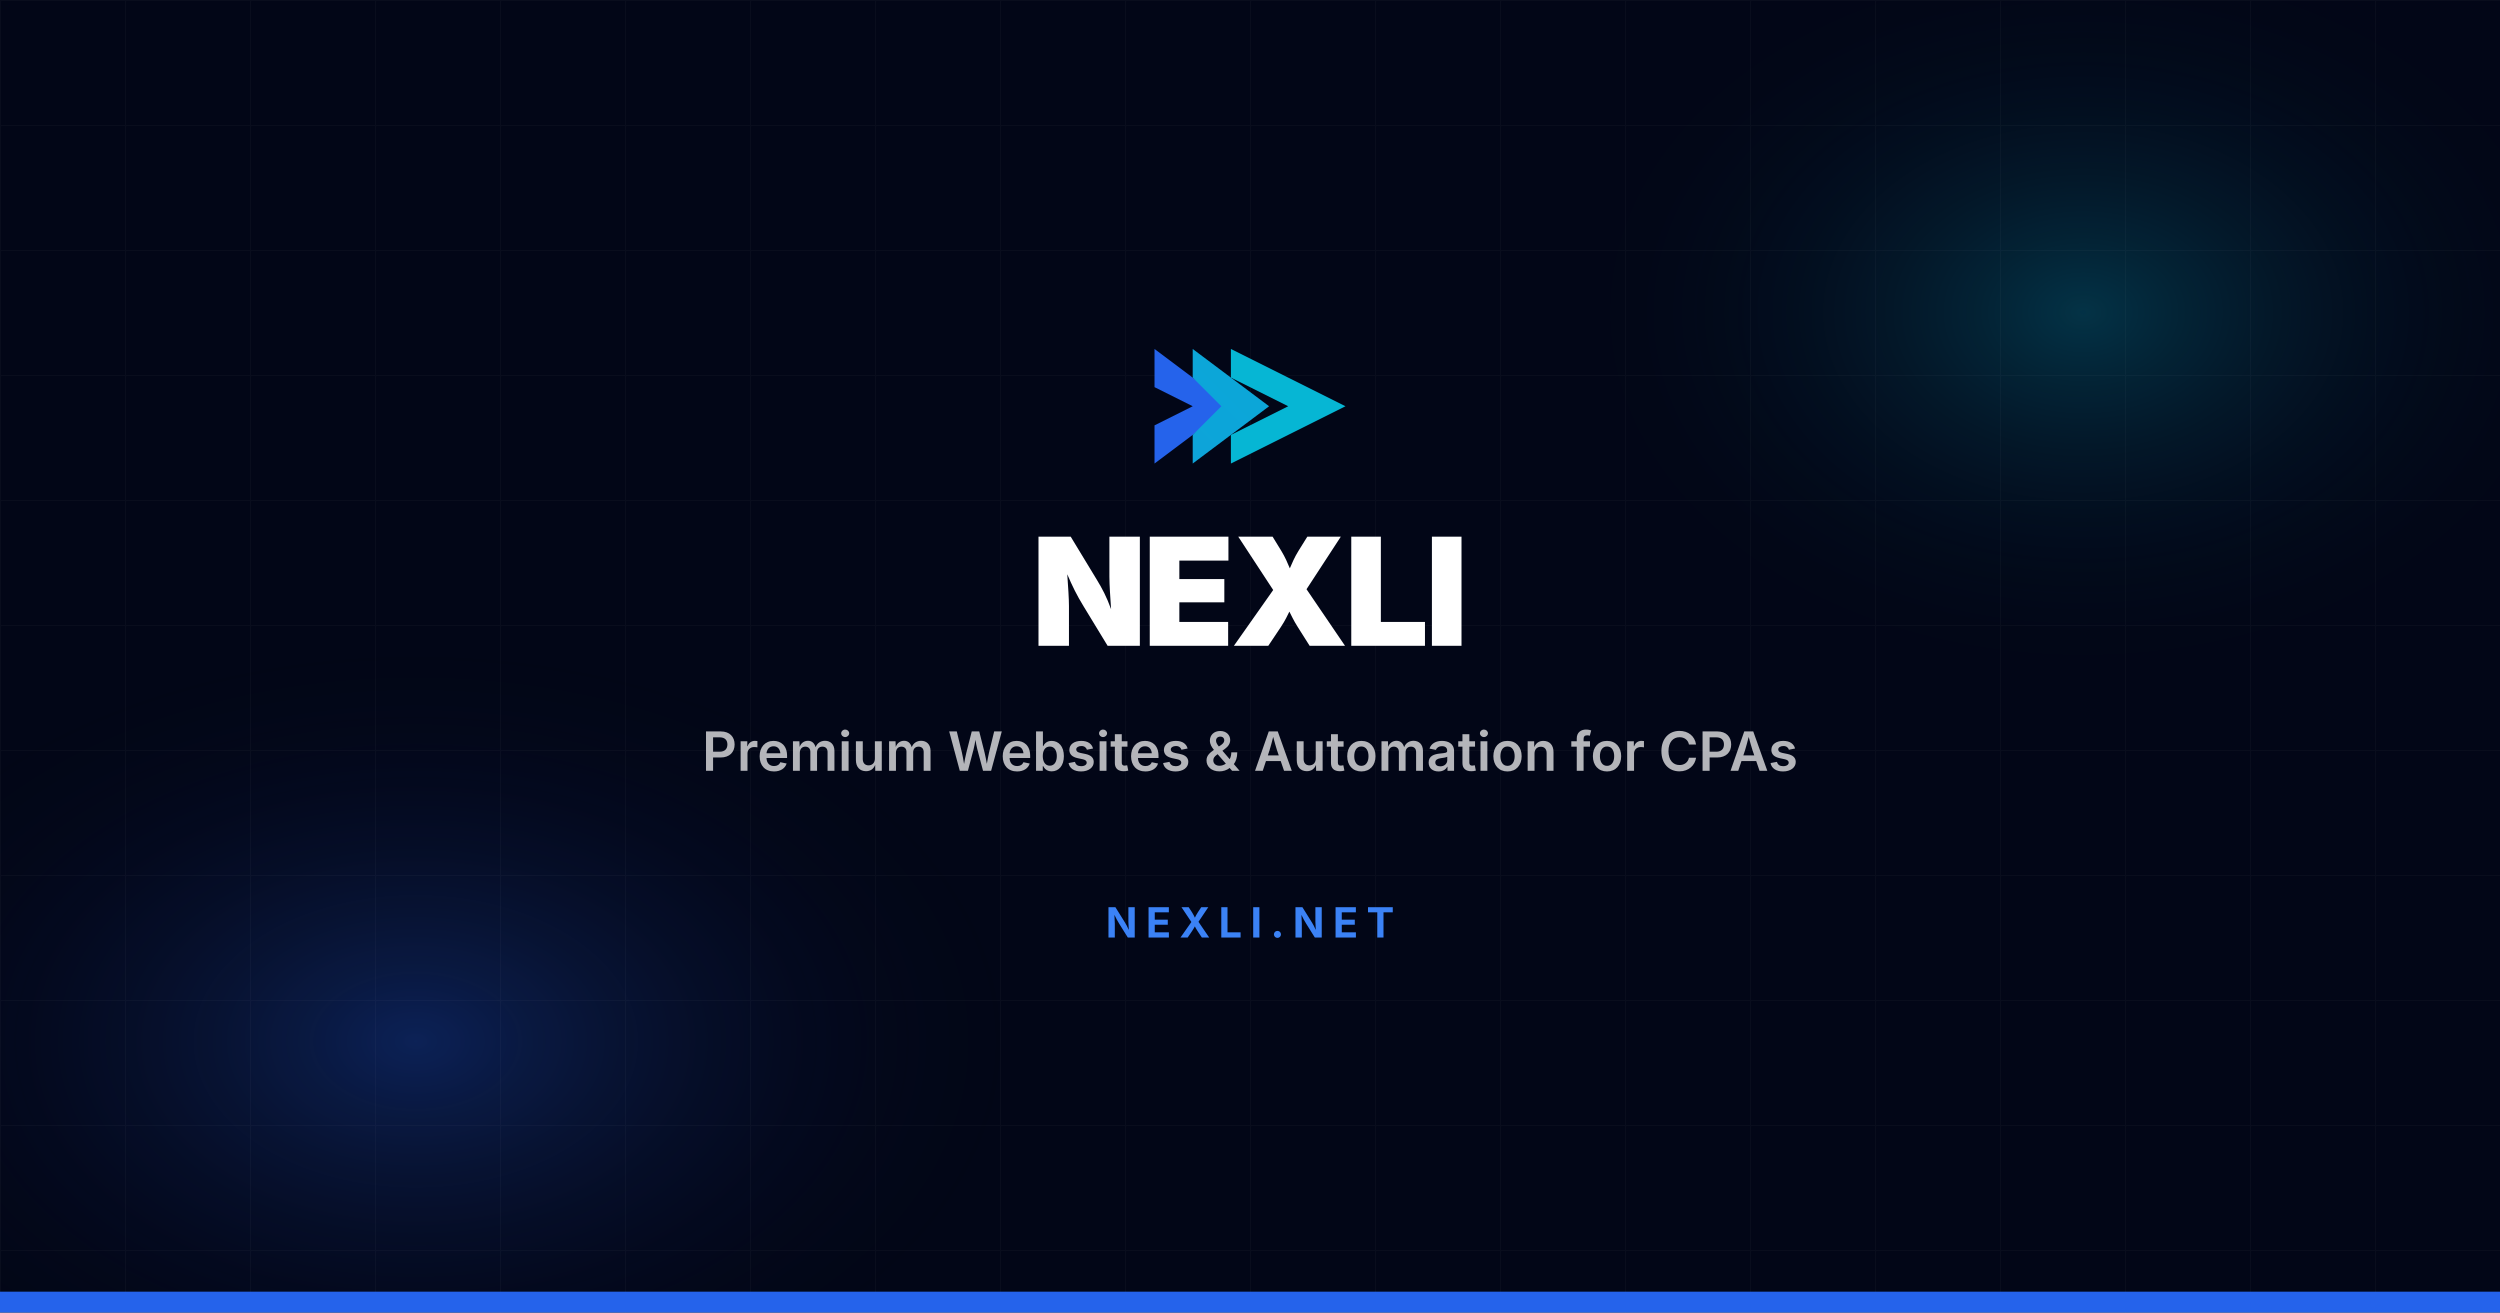
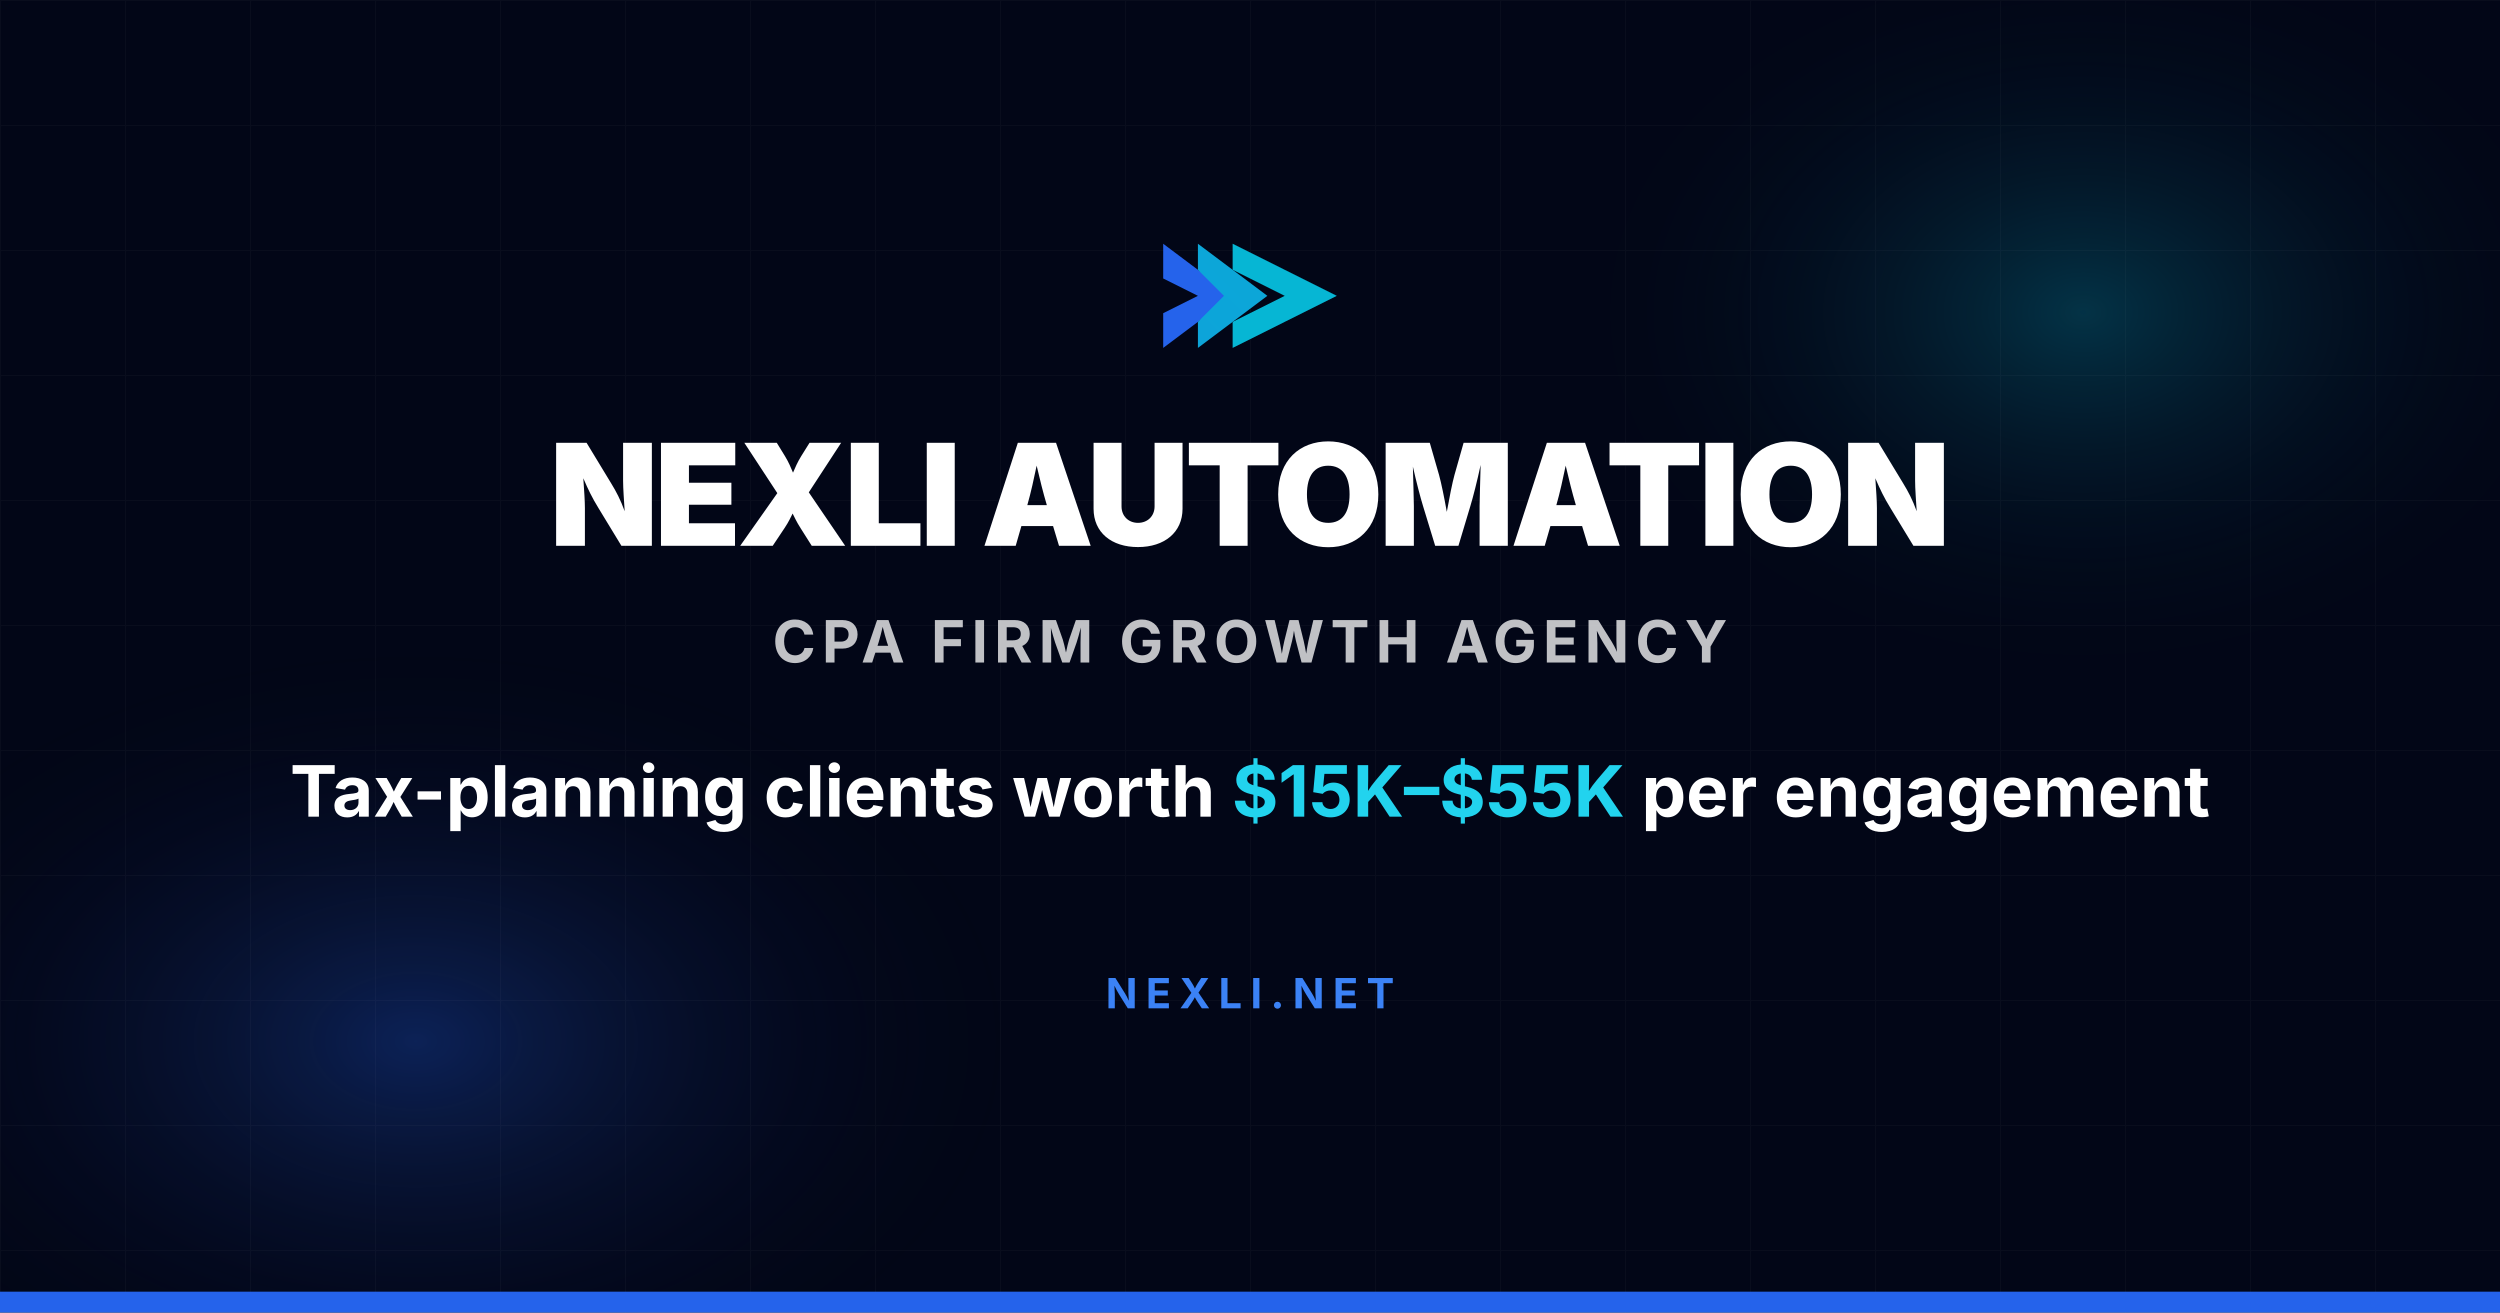
<svg xmlns="http://www.w3.org/2000/svg" width="1200" height="630" viewBox="0 0 1200 630" fill="none">
  <rect width="1200" height="630" fill="#020617" />
  <ellipse cx="200" cy="500" rx="300" ry="200" fill="url(#blueGlow)" opacity="0.3" />
  <ellipse cx="1000" cy="150" rx="250" ry="180" fill="url(#cyanGlow)" opacity="0.25" />
  <pattern id="grid" width="60" height="60" patternUnits="userSpaceOnUse">
    <path d="M 60 0 L 0 0 0 60" fill="none" stroke="rgba(255,255,255,0.03)" stroke-width="1" />
  </pattern>
  <rect width="1200" height="630" fill="url(#grid)" />
-   <g transform="translate(545, 140)">
-     <svg width="110" height="110" viewBox="0 0 48 48">
+   <g transform="translate(550, 92)">
+     <svg width="100" height="100" viewBox="0 0 48 48">
      <path d="M4 36L20 24L4 12L4 20L12 24L4 28L4 36Z" fill="#2563EB" />
      <path d="M12 36L28 24L12 12L12 18L18 24L12 30L12 36Z" fill="url(#logoGrad)" />
      <path d="M20 36L44 24L20 12L20 18L32 24L20 30L20 36Z" fill="#06B6D4" />
    </svg>
  </g>
-   <text x="600" y="310" text-anchor="middle" font-family="system-ui, -apple-system, BlinkMacSystemFont, sans-serif" font-size="72" font-weight="900" letter-spacing="-2" fill="white">NEXLI</text>
-   <text x="600" y="370" text-anchor="middle" font-family="system-ui, -apple-system, BlinkMacSystemFont, sans-serif" font-size="26" font-weight="600" fill="rgba(255,255,255,0.7)">Premium Websites &amp; Automation for CPAs</text>
-   <rect x="450" y="400" width="300" height="2" rx="1" fill="url(#lineGrad)" />
-   <text x="600" y="450" text-anchor="middle" font-family="system-ui, -apple-system, BlinkMacSystemFont, sans-serif" font-size="20" font-weight="700" letter-spacing="4" fill="#3b82f6">NEXLI.NET</text>
+   <text x="600" y="262" text-anchor="middle" font-family="system-ui, -apple-system, BlinkMacSystemFont, sans-serif" font-size="68" font-weight="900" letter-spacing="-2" fill="white">NEXLI AUTOMATION</text>
+   <text x="600" y="318" text-anchor="middle" font-family="system-ui, -apple-system, BlinkMacSystemFont, sans-serif" font-size="28" font-weight="700" letter-spacing="3" fill="rgba(255,255,255,0.75)">CPA FIRM GROWTH AGENCY</text>
+   <text x="600" y="392" text-anchor="middle" font-family="system-ui, -apple-system, BlinkMacSystemFont, sans-serif" font-size="34" font-weight="700" fill="white">Tax-planning clients worth <tspan fill="#22d3ee">$15K–$55K</tspan> per engagement</text>
+   <rect x="450" y="432" width="300" height="2" rx="1" fill="url(#lineGrad)" />
+   <text x="600" y="484" text-anchor="middle" font-family="system-ui, -apple-system, BlinkMacSystemFont, sans-serif" font-size="20" font-weight="700" letter-spacing="4" fill="#3b82f6">NEXLI.NET</text>
  <rect x="0" y="620" width="1200" height="10" fill="url(#bottomGrad)" />
  <defs>
    <linearGradient id="logoGrad" x1="12" y1="36" x2="28" y2="12">
      <stop offset="0%" stop-color="#2563EB" />
      <stop offset="100%" stop-color="#06B6D4" />
    </linearGradient>
    <linearGradient id="lineGrad" x1="450" y1="401" x2="750" y2="401">
      <stop offset="0%" stop-color="transparent" />
      <stop offset="50%" stop-color="#3b82f6" />
      <stop offset="100%" stop-color="transparent" />
    </linearGradient>
    <linearGradient id="bottomGrad" x1="0" y1="625" x2="1200" y2="625">
      <stop offset="0%" stop-color="#2563EB" />
      <stop offset="100%" stop-color="#06B6D4" />
    </linearGradient>
    <radialGradient id="blueGlow" cx="0.5" cy="0.5" r="0.5">
      <stop offset="0%" stop-color="#2563EB" />
      <stop offset="100%" stop-color="transparent" />
    </radialGradient>
    <radialGradient id="cyanGlow" cx="0.5" cy="0.5" r="0.5">
      <stop offset="0%" stop-color="#06B6D4" />
      <stop offset="100%" stop-color="transparent" />
    </radialGradient>
  </defs>
</svg>
